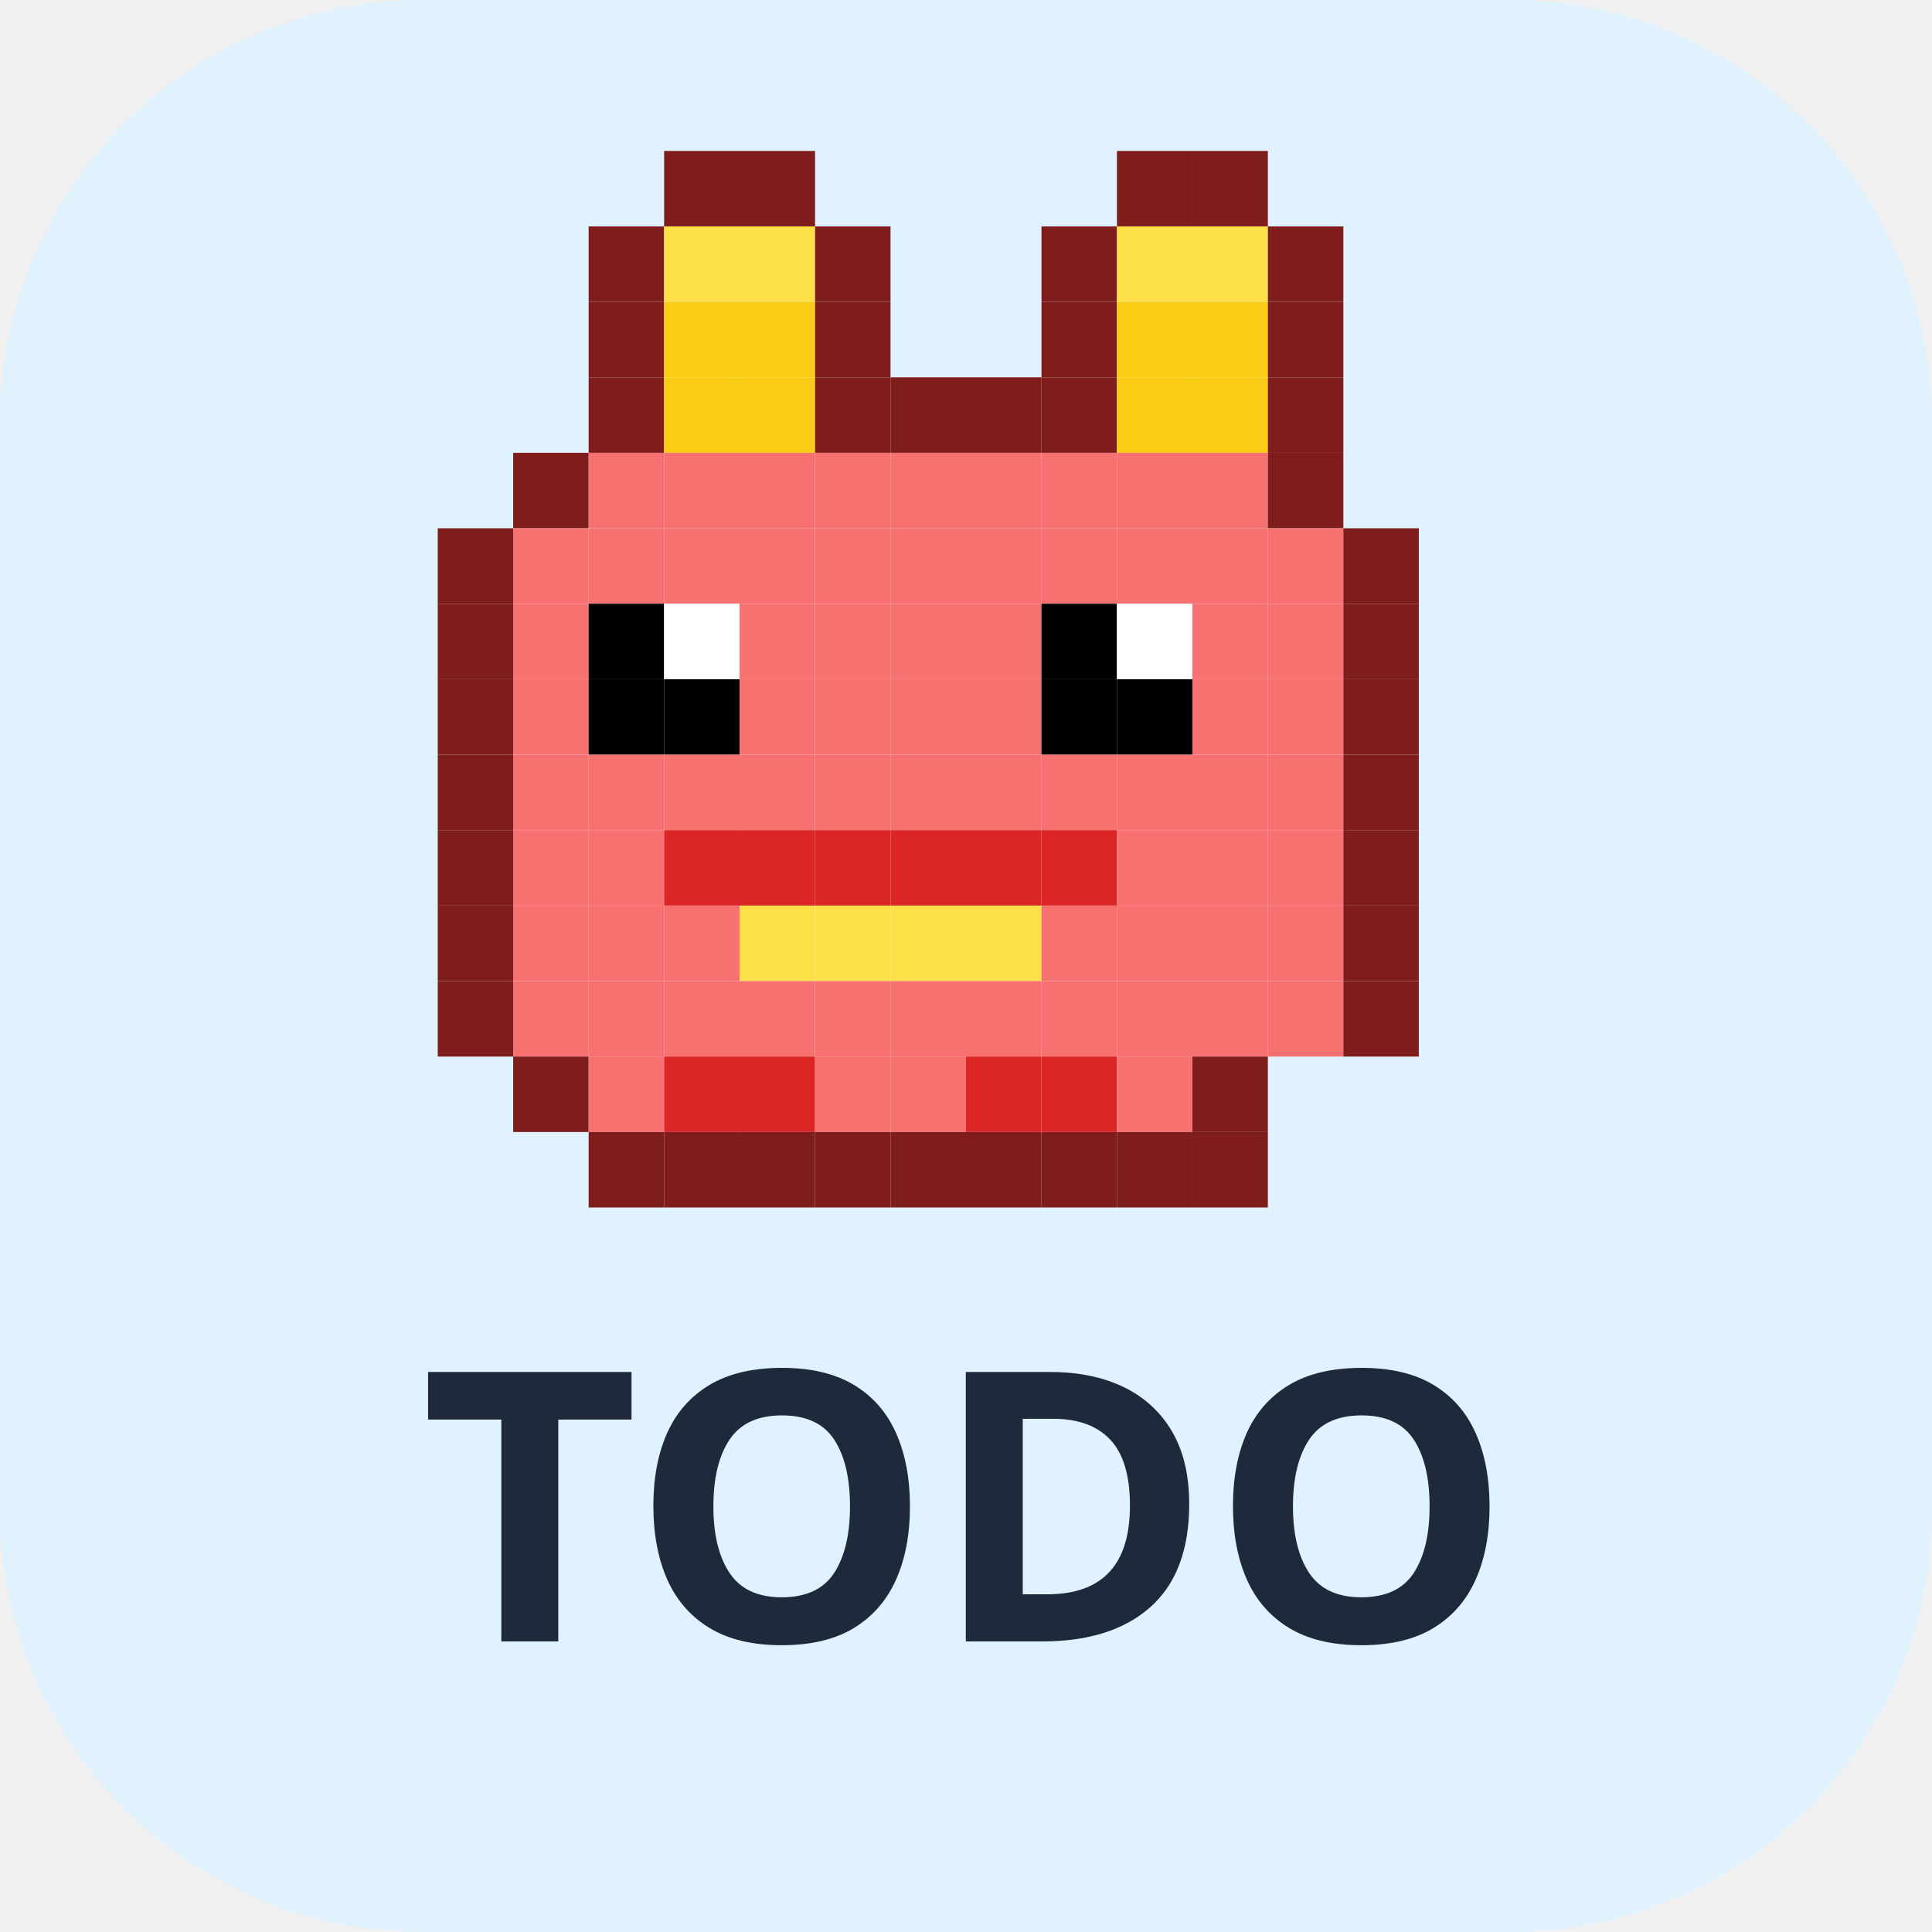
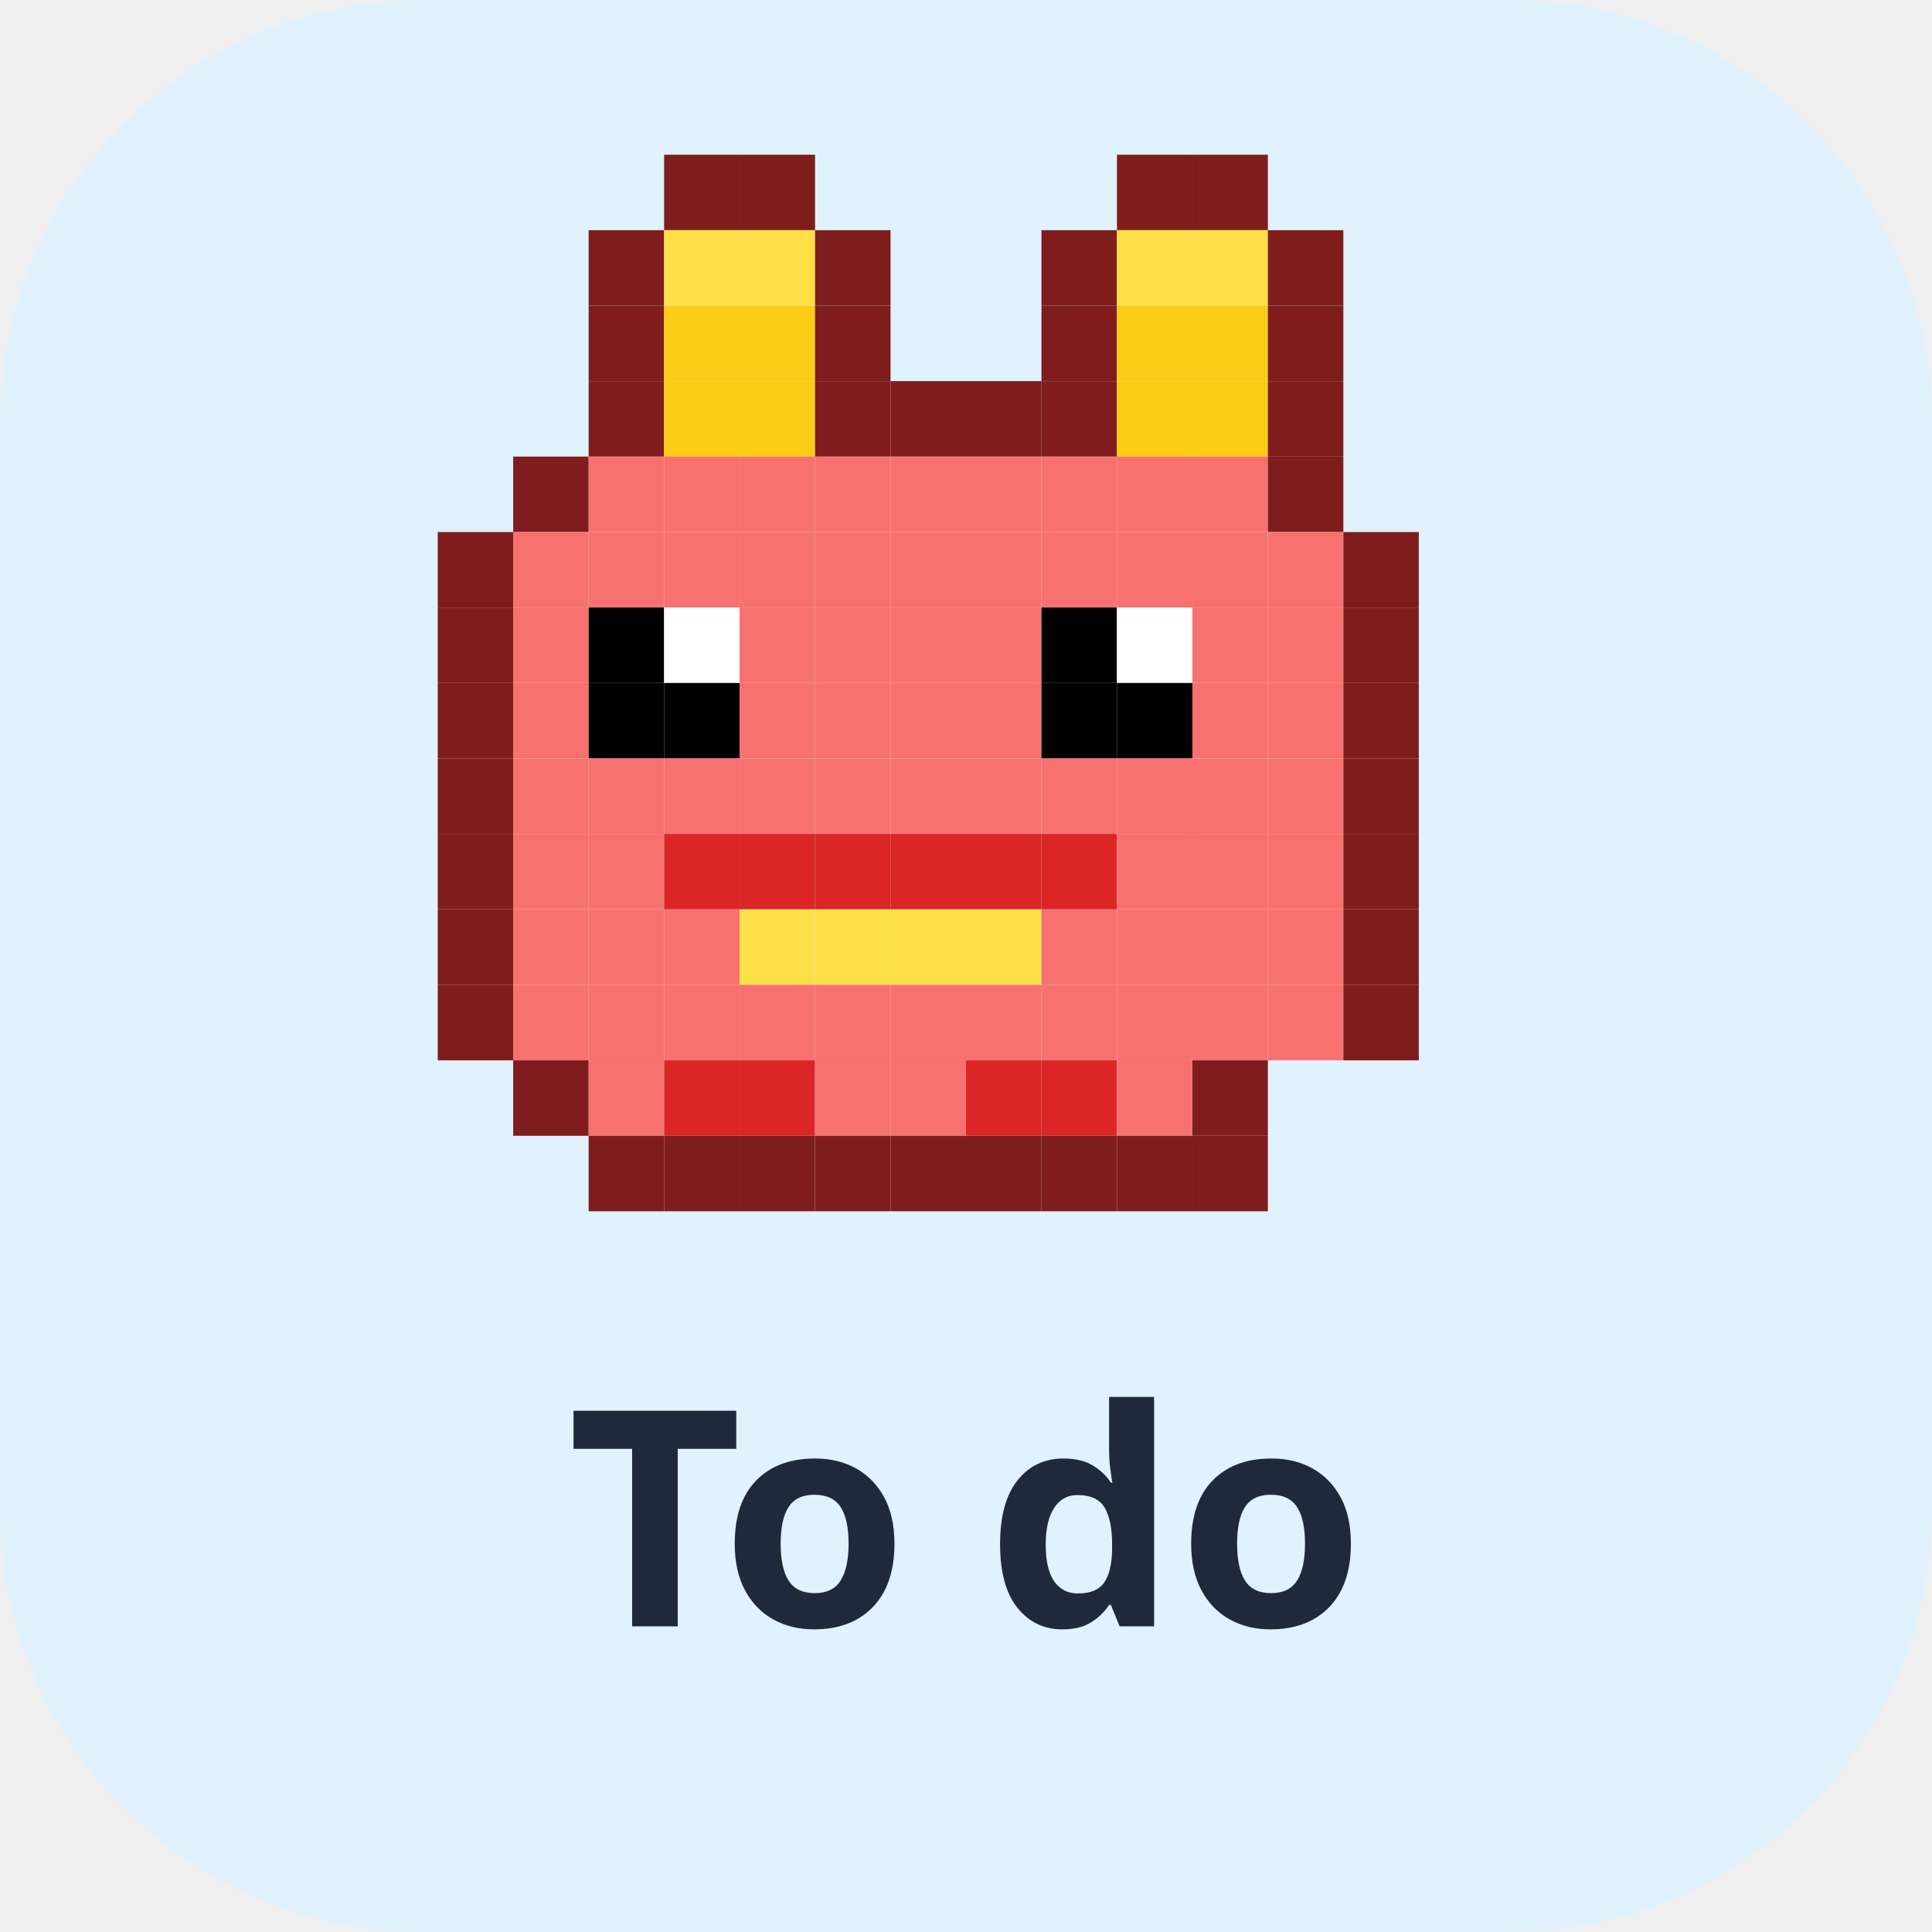
<svg xmlns="http://www.w3.org/2000/svg" viewBox="0 0 512 512">
  <rect width="512" height="512" rx="112" fill="#e0f2fe" />
-   <rect x="176" y="40" width="20" height="20" fill="#7f1d1d" />
-   <rect x="196" y="40" width="20" height="20" fill="#7f1d1d" />
-   <rect x="296" y="40" width="20" height="20" fill="#7f1d1d" />
-   <rect x="316" y="40" width="20" height="20" fill="#7f1d1d" />
-   <rect x="156" y="60" width="20" height="20" fill="#7f1d1d" />
-   <rect x="176" y="60" width="20" height="20" fill="#fde047" />
-   <rect x="196" y="60" width="20" height="20" fill="#fde047" />
-   <rect x="216" y="60" width="20" height="20" fill="#7f1d1d" />
-   <rect x="276" y="60" width="20" height="20" fill="#7f1d1d" />
-   <rect x="296" y="60" width="20" height="20" fill="#fde047" />
-   <rect x="316" y="60" width="20" height="20" fill="#fde047" />
-   <rect x="336" y="60" width="20" height="20" fill="#7f1d1d" />
-   <rect x="156" y="80" width="20" height="20" fill="#7f1d1d" />
-   <rect x="176" y="80" width="20" height="20" fill="#facc15" />
-   <rect x="196" y="80" width="20" height="20" fill="#facc15" />
-   <rect x="216" y="80" width="20" height="20" fill="#7f1d1d" />
-   <rect x="276" y="80" width="20" height="20" fill="#7f1d1d" />
-   <rect x="296" y="80" width="20" height="20" fill="#facc15" />
-   <rect x="316" y="80" width="20" height="20" fill="#facc15" />
-   <rect x="336" y="80" width="20" height="20" fill="#7f1d1d" />
-   <rect x="156" y="100" width="20" height="20" fill="#7f1d1d" />
-   <rect x="176" y="100" width="20" height="20" fill="#facc15" />
-   <rect x="196" y="100" width="20" height="20" fill="#facc15" />
-   <rect x="216" y="100" width="20" height="20" fill="#7f1d1d" />
-   <rect x="236" y="100" width="20" height="20" fill="#7f1d1d" />
-   <rect x="256" y="100" width="20" height="20" fill="#7f1d1d" />
-   <rect x="276" y="100" width="20" height="20" fill="#7f1d1d" />
-   <rect x="296" y="100" width="20" height="20" fill="#facc15" />
-   <rect x="316" y="100" width="20" height="20" fill="#facc15" />
-   <rect x="336" y="100" width="20" height="20" fill="#7f1d1d" />
-   <rect x="136" y="120" width="20" height="20" fill="#7f1d1d" />
-   <rect x="156" y="120" width="20" height="20" fill="#f87171" />
-   <rect x="176" y="120" width="20" height="20" fill="#f87171" />
-   <rect x="196" y="120" width="20" height="20" fill="#f87171" />
-   <rect x="216" y="120" width="20" height="20" fill="#f87171" />
-   <rect x="236" y="120" width="20" height="20" fill="#f87171" />
-   <rect x="256" y="120" width="20" height="20" fill="#f87171" />
-   <rect x="276" y="120" width="20" height="20" fill="#f87171" />
-   <rect x="296" y="120" width="20" height="20" fill="#f87171" />
-   <rect x="316" y="120" width="20" height="20" fill="#f87171" />
-   <rect x="336" y="120" width="20" height="20" fill="#7f1d1d" />
-   <rect x="116" y="140" width="20" height="20" fill="#7f1d1d" />
-   <rect x="136" y="140" width="20" height="20" fill="#f87171" />
-   <rect x="156" y="140" width="20" height="20" fill="#f87171" />
-   <rect x="176" y="140" width="20" height="20" fill="#f87171" />
-   <rect x="196" y="140" width="20" height="20" fill="#f87171" />
-   <rect x="216" y="140" width="20" height="20" fill="#f87171" />
-   <rect x="236" y="140" width="20" height="20" fill="#f87171" />
-   <rect x="256" y="140" width="20" height="20" fill="#f87171" />
-   <rect x="276" y="140" width="20" height="20" fill="#f87171" />
-   <rect x="296" y="140" width="20" height="20" fill="#f87171" />
-   <rect x="316" y="140" width="20" height="20" fill="#f87171" />
-   <rect x="336" y="140" width="20" height="20" fill="#f87171" />
-   <rect x="356" y="140" width="20" height="20" fill="#7f1d1d" />
-   <rect x="116" y="160" width="20" height="20" fill="#7f1d1d" />
-   <rect x="136" y="160" width="20" height="20" fill="#f87171" />
-   <rect x="156" y="160" width="20" height="20" fill="#000" />
-   <rect x="176" y="160" width="20" height="20" fill="#fff" />
-   <rect x="196" y="160" width="20" height="20" fill="#f87171" />
-   <rect x="216" y="160" width="20" height="20" fill="#f87171" />
-   <rect x="236" y="160" width="20" height="20" fill="#f87171" />
-   <rect x="256" y="160" width="20" height="20" fill="#f87171" />
-   <rect x="276" y="160" width="20" height="20" fill="#000" />
-   <rect x="296" y="160" width="20" height="20" fill="#fff" />
-   <rect x="316" y="160" width="20" height="20" fill="#f87171" />
-   <rect x="336" y="160" width="20" height="20" fill="#f87171" />
-   <rect x="356" y="160" width="20" height="20" fill="#7f1d1d" />
-   <rect x="116" y="180" width="20" height="20" fill="#7f1d1d" />
-   <rect x="136" y="180" width="20" height="20" fill="#f87171" />
-   <rect x="156" y="180" width="20" height="20" fill="#000" />
-   <rect x="176" y="180" width="20" height="20" fill="#000" />
-   <rect x="196" y="180" width="20" height="20" fill="#f87171" />
-   <rect x="216" y="180" width="20" height="20" fill="#f87171" />
-   <rect x="236" y="180" width="20" height="20" fill="#f87171" />
-   <rect x="256" y="180" width="20" height="20" fill="#f87171" />
-   <rect x="276" y="180" width="20" height="20" fill="#000" />
-   <rect x="296" y="180" width="20" height="20" fill="#000" />
-   <rect x="316" y="180" width="20" height="20" fill="#f87171" />
-   <rect x="336" y="180" width="20" height="20" fill="#f87171" />
-   <rect x="356" y="180" width="20" height="20" fill="#7f1d1d" />
-   <rect x="116" y="200" width="20" height="20" fill="#7f1d1d" />
-   <rect x="136" y="200" width="20" height="20" fill="#f87171" />
-   <rect x="156" y="200" width="20" height="20" fill="#f87171" />
-   <rect x="176" y="200" width="20" height="20" fill="#f87171" />
-   <rect x="196" y="200" width="20" height="20" fill="#f87171" />
-   <rect x="216" y="200" width="20" height="20" fill="#f87171" />
-   <rect x="236" y="200" width="20" height="20" fill="#f87171" />
-   <rect x="256" y="200" width="20" height="20" fill="#f87171" />
-   <rect x="276" y="200" width="20" height="20" fill="#f87171" />
-   <rect x="296" y="200" width="20" height="20" fill="#f87171" />
-   <rect x="316" y="200" width="20" height="20" fill="#f87171" />
-   <rect x="336" y="200" width="20" height="20" fill="#f87171" />
-   <rect x="356" y="200" width="20" height="20" fill="#7f1d1d" />
-   <rect x="116" y="220" width="20" height="20" fill="#7f1d1d" />
-   <rect x="136" y="220" width="20" height="20" fill="#f87171" />
-   <rect x="156" y="220" width="20" height="20" fill="#f87171" />
-   <rect x="176" y="220" width="20" height="20" fill="#dc2626" />
-   <rect x="196" y="220" width="20" height="20" fill="#dc2626" />
-   <rect x="216" y="220" width="20" height="20" fill="#dc2626" />
-   <rect x="236" y="220" width="20" height="20" fill="#dc2626" />
-   <rect x="256" y="220" width="20" height="20" fill="#dc2626" />
-   <rect x="276" y="220" width="20" height="20" fill="#dc2626" />
-   <rect x="296" y="220" width="20" height="20" fill="#f87171" />
-   <rect x="316" y="220" width="20" height="20" fill="#f87171" />
-   <rect x="336" y="220" width="20" height="20" fill="#f87171" />
-   <rect x="356" y="220" width="20" height="20" fill="#7f1d1d" />
-   <rect x="116" y="240" width="20" height="20" fill="#7f1d1d" />
-   <rect x="136" y="240" width="20" height="20" fill="#f87171" />
-   <rect x="156" y="240" width="20" height="20" fill="#f87171" />
-   <rect x="176" y="240" width="20" height="20" fill="#f87171" />
-   <rect x="196" y="240" width="20" height="20" fill="#fde047" />
-   <rect x="216" y="240" width="20" height="20" fill="#fde047" />
-   <rect x="236" y="240" width="20" height="20" fill="#fde047" />
-   <rect x="256" y="240" width="20" height="20" fill="#fde047" />
-   <rect x="276" y="240" width="20" height="20" fill="#f87171" />
-   <rect x="296" y="240" width="20" height="20" fill="#f87171" />
-   <rect x="316" y="240" width="20" height="20" fill="#f87171" />
-   <rect x="336" y="240" width="20" height="20" fill="#f87171" />
-   <rect x="356" y="240" width="20" height="20" fill="#7f1d1d" />
-   <rect x="116" y="260" width="20" height="20" fill="#7f1d1d" />
-   <rect x="136" y="260" width="20" height="20" fill="#f87171" />
-   <rect x="156" y="260" width="20" height="20" fill="#f87171" />
-   <rect x="176" y="260" width="20" height="20" fill="#f87171" />
-   <rect x="196" y="260" width="20" height="20" fill="#f87171" />
-   <rect x="216" y="260" width="20" height="20" fill="#f87171" />
-   <rect x="236" y="260" width="20" height="20" fill="#f87171" />
-   <rect x="256" y="260" width="20" height="20" fill="#f87171" />
-   <rect x="276" y="260" width="20" height="20" fill="#f87171" />
-   <rect x="296" y="260" width="20" height="20" fill="#f87171" />
-   <rect x="316" y="260" width="20" height="20" fill="#f87171" />
-   <rect x="336" y="260" width="20" height="20" fill="#f87171" />
-   <rect x="356" y="260" width="20" height="20" fill="#7f1d1d" />
-   <rect x="136" y="280" width="20" height="20" fill="#7f1d1d" />
-   <rect x="156" y="280" width="20" height="20" fill="#f87171" />
-   <rect x="176" y="280" width="20" height="20" fill="#dc2626" />
-   <rect x="196" y="280" width="20" height="20" fill="#dc2626" />
-   <rect x="216" y="280" width="20" height="20" fill="#f87171" />
-   <rect x="236" y="280" width="20" height="20" fill="#f87171" />
-   <rect x="256" y="280" width="20" height="20" fill="#dc2626" />
-   <rect x="276" y="280" width="20" height="20" fill="#dc2626" />
-   <rect x="296" y="280" width="20" height="20" fill="#f87171" />
-   <rect x="316" y="280" width="20" height="20" fill="#7f1d1d" />
-   <rect x="156" y="300" width="20" height="20" fill="#7f1d1d" />
-   <rect x="176" y="300" width="20" height="20" fill="#7f1d1d" />
-   <rect x="196" y="300" width="20" height="20" fill="#7f1d1d" />
-   <rect x="216" y="300" width="20" height="20" fill="#7f1d1d" />
-   <rect x="236" y="300" width="20" height="20" fill="#7f1d1d" />
-   <rect x="256" y="300" width="20" height="20" fill="#7f1d1d" />
-   <rect x="276" y="300" width="20" height="20" fill="#7f1d1d" />
-   <rect x="296" y="300" width="20" height="20" fill="#7f1d1d" />
-   <rect x="316" y="300" width="20" height="20" fill="#7f1d1d" />
-   <text x="256" y="435" font-family="Impact, sans-serif" font-size="100" fill="#1e293b" text-anchor="middle" font-weight="bold">TODO</text>
+   <rect x="176" y="41" width="20" height="20" fill="#7f1d1d" />
+   <rect x="196" y="41" width="20" height="20" fill="#7f1d1d" />
+   <rect x="296" y="41" width="20" height="20" fill="#7f1d1d" />
+   <rect x="316" y="41" width="20" height="20" fill="#7f1d1d" />
+   <rect x="156" y="61" width="20" height="20" fill="#7f1d1d" />
+   <rect x="176" y="61" width="20" height="20" fill="#fde047" />
+   <rect x="196" y="61" width="20" height="20" fill="#fde047" />
+   <rect x="216" y="61" width="20" height="20" fill="#7f1d1d" />
+   <rect x="276" y="61" width="20" height="20" fill="#7f1d1d" />
+   <rect x="296" y="61" width="20" height="20" fill="#fde047" />
+   <rect x="316" y="61" width="20" height="20" fill="#fde047" />
+   <rect x="336" y="61" width="20" height="20" fill="#7f1d1d" />
+   <rect x="156" y="81" width="20" height="20" fill="#7f1d1d" />
+   <rect x="176" y="81" width="20" height="20" fill="#facc15" />
+   <rect x="196" y="81" width="20" height="20" fill="#facc15" />
+   <rect x="216" y="81" width="20" height="20" fill="#7f1d1d" />
+   <rect x="276" y="81" width="20" height="20" fill="#7f1d1d" />
+   <rect x="296" y="81" width="20" height="20" fill="#facc15" />
+   <rect x="316" y="81" width="20" height="20" fill="#facc15" />
+   <rect x="336" y="81" width="20" height="20" fill="#7f1d1d" />
+   <rect x="156" y="101" width="20" height="20" fill="#7f1d1d" />
+   <rect x="176" y="101" width="20" height="20" fill="#facc15" />
+   <rect x="196" y="101" width="20" height="20" fill="#facc15" />
+   <rect x="216" y="101" width="20" height="20" fill="#7f1d1d" />
+   <rect x="236" y="101" width="20" height="20" fill="#7f1d1d" />
+   <rect x="256" y="101" width="20" height="20" fill="#7f1d1d" />
+   <rect x="276" y="101" width="20" height="20" fill="#7f1d1d" />
+   <rect x="296" y="101" width="20" height="20" fill="#facc15" />
+   <rect x="316" y="101" width="20" height="20" fill="#facc15" />
+   <rect x="336" y="101" width="20" height="20" fill="#7f1d1d" />
+   <rect x="136" y="121" width="20" height="20" fill="#7f1d1d" />
+   <rect x="156" y="121" width="20" height="20" fill="#f87171" />
+   <rect x="176" y="121" width="20" height="20" fill="#f87171" />
+   <rect x="196" y="121" width="20" height="20" fill="#f87171" />
+   <rect x="216" y="121" width="20" height="20" fill="#f87171" />
+   <rect x="236" y="121" width="20" height="20" fill="#f87171" />
+   <rect x="256" y="121" width="20" height="20" fill="#f87171" />
+   <rect x="276" y="121" width="20" height="20" fill="#f87171" />
+   <rect x="296" y="121" width="20" height="20" fill="#f87171" />
+   <rect x="316" y="121" width="20" height="20" fill="#f87171" />
+   <rect x="336" y="121" width="20" height="20" fill="#7f1d1d" />
+   <rect x="116" y="141" width="20" height="20" fill="#7f1d1d" />
+   <rect x="136" y="141" width="20" height="20" fill="#f87171" />
+   <rect x="156" y="141" width="20" height="20" fill="#f87171" />
+   <rect x="176" y="141" width="20" height="20" fill="#f87171" />
+   <rect x="196" y="141" width="20" height="20" fill="#f87171" />
+   <rect x="216" y="141" width="20" height="20" fill="#f87171" />
+   <rect x="236" y="141" width="20" height="20" fill="#f87171" />
+   <rect x="256" y="141" width="20" height="20" fill="#f87171" />
+   <rect x="276" y="141" width="20" height="20" fill="#f87171" />
+   <rect x="296" y="141" width="20" height="20" fill="#f87171" />
+   <rect x="316" y="141" width="20" height="20" fill="#f87171" />
+   <rect x="336" y="141" width="20" height="20" fill="#f87171" />
+   <rect x="356" y="141" width="20" height="20" fill="#7f1d1d" />
+   <rect x="116" y="161" width="20" height="20" fill="#7f1d1d" />
+   <rect x="136" y="161" width="20" height="20" fill="#f87171" />
+   <rect x="156" y="161" width="20" height="20" fill="#000" />
+   <rect x="176" y="161" width="20" height="20" fill="#fff" />
+   <rect x="196" y="161" width="20" height="20" fill="#f87171" />
+   <rect x="216" y="161" width="20" height="20" fill="#f87171" />
+   <rect x="236" y="161" width="20" height="20" fill="#f87171" />
+   <rect x="256" y="161" width="20" height="20" fill="#f87171" />
+   <rect x="276" y="161" width="20" height="20" fill="#000" />
+   <rect x="296" y="161" width="20" height="20" fill="#fff" />
+   <rect x="316" y="161" width="20" height="20" fill="#f87171" />
+   <rect x="336" y="161" width="20" height="20" fill="#f87171" />
+   <rect x="356" y="161" width="20" height="20" fill="#7f1d1d" />
+   <rect x="116" y="181" width="20" height="20" fill="#7f1d1d" />
+   <rect x="136" y="181" width="20" height="20" fill="#f87171" />
+   <rect x="156" y="181" width="20" height="20" fill="#000" />
+   <rect x="176" y="181" width="20" height="20" fill="#000" />
+   <rect x="196" y="181" width="20" height="20" fill="#f87171" />
+   <rect x="216" y="181" width="20" height="20" fill="#f87171" />
+   <rect x="236" y="181" width="20" height="20" fill="#f87171" />
+   <rect x="256" y="181" width="20" height="20" fill="#f87171" />
+   <rect x="276" y="181" width="20" height="20" fill="#000" />
+   <rect x="296" y="181" width="20" height="20" fill="#000" />
+   <rect x="316" y="181" width="20" height="20" fill="#f87171" />
+   <rect x="336" y="181" width="20" height="20" fill="#f87171" />
+   <rect x="356" y="181" width="20" height="20" fill="#7f1d1d" />
+   <rect x="116" y="201" width="20" height="20" fill="#7f1d1d" />
+   <rect x="136" y="201" width="20" height="20" fill="#f87171" />
+   <rect x="156" y="201" width="20" height="20" fill="#f87171" />
+   <rect x="176" y="201" width="20" height="20" fill="#f87171" />
+   <rect x="196" y="201" width="20" height="20" fill="#f87171" />
+   <rect x="216" y="201" width="20" height="20" fill="#f87171" />
+   <rect x="236" y="201" width="20" height="20" fill="#f87171" />
+   <rect x="256" y="201" width="20" height="20" fill="#f87171" />
+   <rect x="276" y="201" width="20" height="20" fill="#f87171" />
+   <rect x="296" y="201" width="20" height="20" fill="#f87171" />
+   <rect x="316" y="201" width="20" height="20" fill="#f87171" />
+   <rect x="336" y="201" width="20" height="20" fill="#f87171" />
+   <rect x="356" y="201" width="20" height="20" fill="#7f1d1d" />
+   <rect x="116" y="221" width="20" height="20" fill="#7f1d1d" />
+   <rect x="136" y="221" width="20" height="20" fill="#f87171" />
+   <rect x="156" y="221" width="20" height="20" fill="#f87171" />
+   <rect x="176" y="221" width="20" height="20" fill="#dc2626" />
+   <rect x="196" y="221" width="20" height="20" fill="#dc2626" />
+   <rect x="216" y="221" width="20" height="20" fill="#dc2626" />
+   <rect x="236" y="221" width="20" height="20" fill="#dc2626" />
+   <rect x="256" y="221" width="20" height="20" fill="#dc2626" />
+   <rect x="276" y="221" width="20" height="20" fill="#dc2626" />
+   <rect x="296" y="221" width="20" height="20" fill="#f87171" />
+   <rect x="316" y="221" width="20" height="20" fill="#f87171" />
+   <rect x="336" y="221" width="20" height="20" fill="#f87171" />
+   <rect x="356" y="221" width="20" height="20" fill="#7f1d1d" />
+   <rect x="116" y="241" width="20" height="20" fill="#7f1d1d" />
+   <rect x="136" y="241" width="20" height="20" fill="#f87171" />
+   <rect x="156" y="241" width="20" height="20" fill="#f87171" />
+   <rect x="176" y="241" width="20" height="20" fill="#f87171" />
+   <rect x="196" y="241" width="20" height="20" fill="#fde047" />
+   <rect x="216" y="241" width="20" height="20" fill="#fde047" />
+   <rect x="236" y="241" width="20" height="20" fill="#fde047" />
+   <rect x="256" y="241" width="20" height="20" fill="#fde047" />
+   <rect x="276" y="241" width="20" height="20" fill="#f87171" />
+   <rect x="296" y="241" width="20" height="20" fill="#f87171" />
+   <rect x="316" y="241" width="20" height="20" fill="#f87171" />
+   <rect x="336" y="241" width="20" height="20" fill="#f87171" />
+   <rect x="356" y="241" width="20" height="20" fill="#7f1d1d" />
+   <rect x="116" y="261" width="20" height="20" fill="#7f1d1d" />
+   <rect x="136" y="261" width="20" height="20" fill="#f87171" />
+   <rect x="156" y="261" width="20" height="20" fill="#f87171" />
+   <rect x="176" y="261" width="20" height="20" fill="#f87171" />
+   <rect x="196" y="261" width="20" height="20" fill="#f87171" />
+   <rect x="216" y="261" width="20" height="20" fill="#f87171" />
+   <rect x="236" y="261" width="20" height="20" fill="#f87171" />
+   <rect x="256" y="261" width="20" height="20" fill="#f87171" />
+   <rect x="276" y="261" width="20" height="20" fill="#f87171" />
+   <rect x="296" y="261" width="20" height="20" fill="#f87171" />
+   <rect x="316" y="261" width="20" height="20" fill="#f87171" />
+   <rect x="336" y="261" width="20" height="20" fill="#f87171" />
+   <rect x="356" y="261" width="20" height="20" fill="#7f1d1d" />
+   <rect x="136" y="281" width="20" height="20" fill="#7f1d1d" />
+   <rect x="156" y="281" width="20" height="20" fill="#f87171" />
+   <rect x="176" y="281" width="20" height="20" fill="#dc2626" />
+   <rect x="196" y="281" width="20" height="20" fill="#dc2626" />
+   <rect x="216" y="281" width="20" height="20" fill="#f87171" />
+   <rect x="236" y="281" width="20" height="20" fill="#f87171" />
+   <rect x="256" y="281" width="20" height="20" fill="#dc2626" />
+   <rect x="276" y="281" width="20" height="20" fill="#dc2626" />
+   <rect x="296" y="281" width="20" height="20" fill="#f87171" />
+   <rect x="316" y="281" width="20" height="20" fill="#7f1d1d" />
+   <rect x="156" y="301" width="20" height="20" fill="#7f1d1d" />
+   <rect x="176" y="301" width="20" height="20" fill="#7f1d1d" />
+   <rect x="196" y="301" width="20" height="20" fill="#7f1d1d" />
+   <rect x="216" y="301" width="20" height="20" fill="#7f1d1d" />
+   <rect x="236" y="301" width="20" height="20" fill="#7f1d1d" />
+   <rect x="256" y="301" width="20" height="20" fill="#7f1d1d" />
+   <rect x="276" y="301" width="20" height="20" fill="#7f1d1d" />
+   <rect x="296" y="301" width="20" height="20" fill="#7f1d1d" />
+   <rect x="316" y="301" width="20" height="20" fill="#7f1d1d" />
+   <text x="256" y="431" font-family="Impact, sans-serif" font-size="80" fill="#1e293b" text-anchor="middle" font-weight="bold">To do</text>
</svg>
